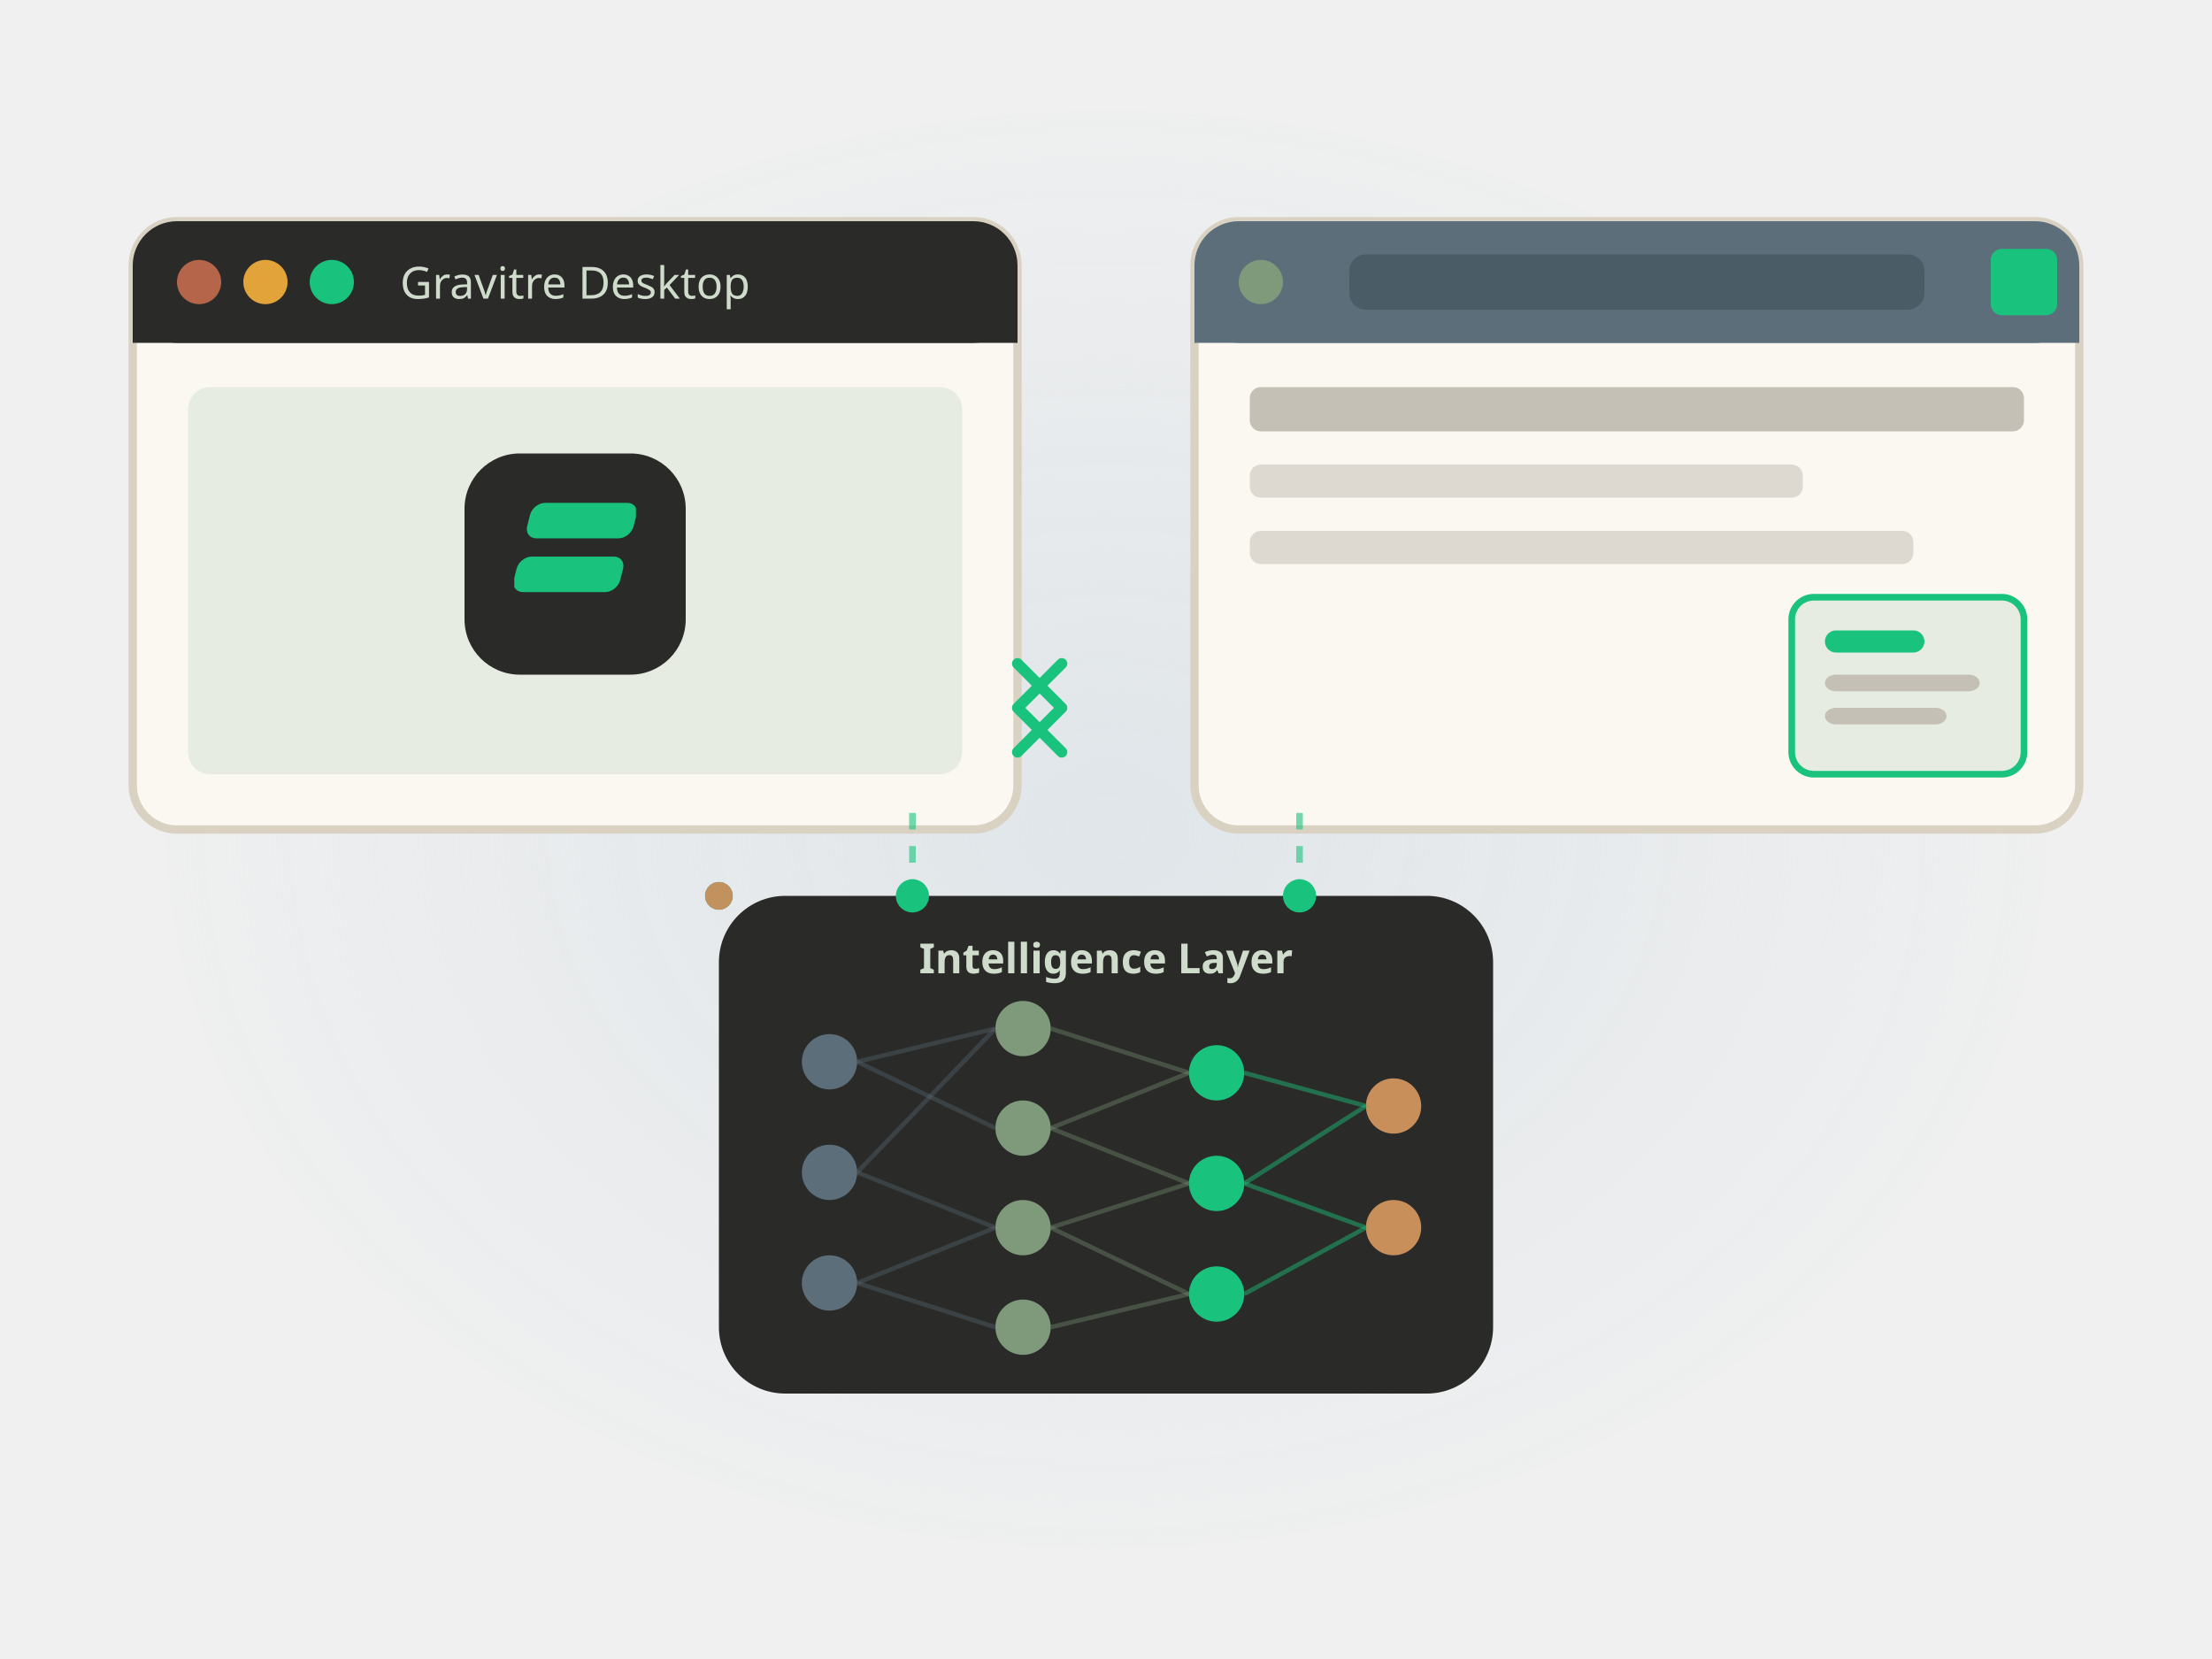
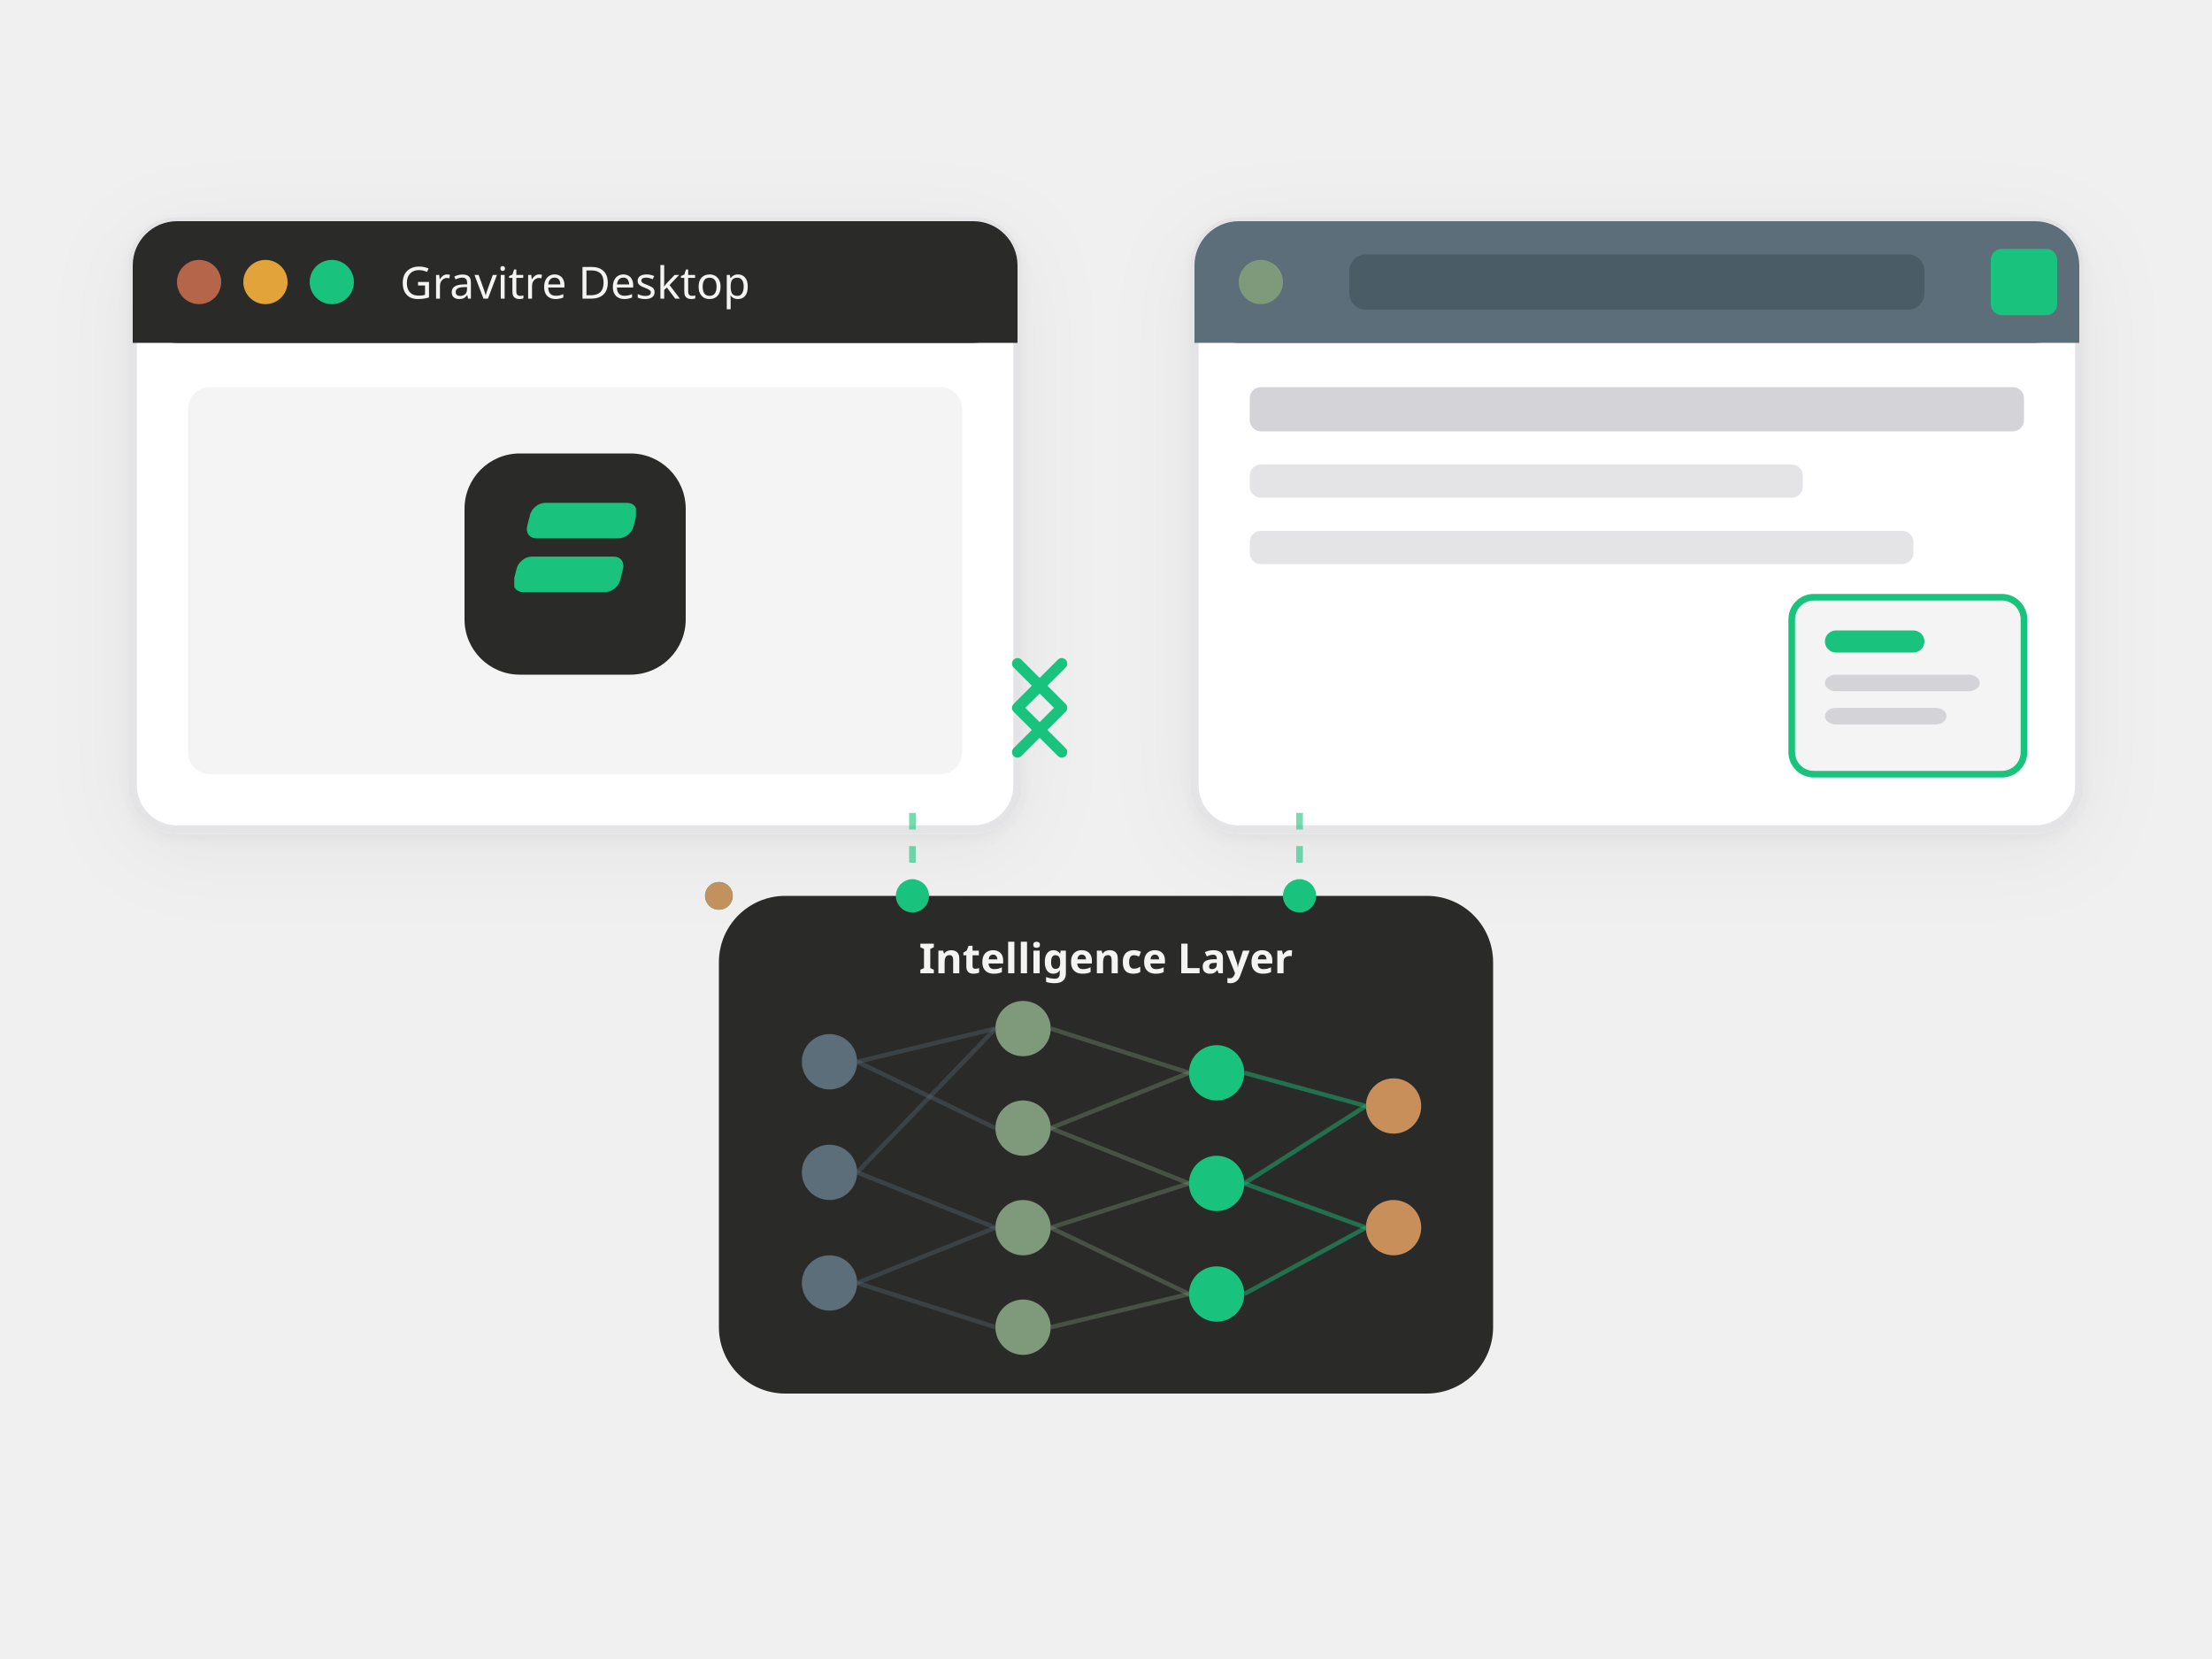
<svg xmlns="http://www.w3.org/2000/svg" viewBox="0 0 400 300" width="400" height="300">
  <style>@keyframes gi-drift-y { 0%,100%{transform:translateY(0)} 50%{transform:translateY(-6px)} }
@keyframes gi-drift-x { 0%,100%{transform:translateX(0)} 50%{transform:translateX(5px)} }
@keyframes gi-pulse-op { 0%,100%{opacity:1} 50%{opacity:0.55} }
@keyframes gi-stamp-in { 0%{transform:scale(1.4);opacity:0} 15%{transform:scale(0.9);opacity:1} 25%{transform:scale(1)} 100%{transform:scale(1)} }
@keyframes gi-slide-right { 0%{transform:translateX(-18px);opacity:0} 20%{transform:translateX(0);opacity:1} 80%{transform:translateX(0);opacity:1} 100%{transform:translateX(18px);opacity:0} }
@keyframes gi-travel-line { 0%{stroke-dashoffset:60} 100%{stroke-dashoffset:0} }
@keyframes gi-bob { 0%,100%{transform:translateY(0)} 50%{transform:translateY(-4px)} }
@keyframes gi-fade-cycle { 0%,15%{opacity:0} 25%,75%{opacity:1} 85%,100%{opacity:0} }
@keyframes gi-grow-bar { from{transform:scaleY(0)} to{transform:scaleY(1)} }
@keyframes gi-rise-bar { 0%,100%{transform:scaleY(0.4)} 50%{transform:scaleY(1)} }
@keyframes gi-spin-slow { from{transform:rotate(0deg)} to{transform:rotate(360deg)} }
@keyframes gi-blink { 0%,90%,100%{opacity:1} 95%{opacity:0} }


[style*="gi-stamp-in"],[style*="gi-grow-bar"],[style*="gi-rise-bar"]{transform-box:fill-box;transform-origin:center}
[style*="gi-grow-bar"],[style*="gi-rise-bar"]{transform-origin:center bottom}
@media (prefers-reduced-motion: reduce){*{animation:none!important}}
+ rect[fill="#FFFFFF"][stroke]{filter:drop-shadow(0 1px 1px rgba(0,0,0,0.04)) drop-shadow(0 3px 8px rgba(0,0,0,0.05))}
</style>
  <defs>
    <filter id="grain7">
      <feTurbulence type="fractalNoise" baseFrequency="0.65" numOctaves="3" stitchTiles="stitch" />
      <feColorMatrix type="saturate" values="0" />
      <feBlend in="SourceGraphic" mode="overlay" />
      <feComposite in2="SourceGraphic" operator="in" />
    </filter>
    <radialGradient id="b7a" cx="50%" cy="50%" r="55%">
      <stop offset="0%" stop-color="#DCE3E8" stop-opacity="0.8" />
      <stop offset="100%" stop-color="#DCE3E8" stop-opacity="0" />
    </radialGradient>
    <pattern id="d7" width="14" height="14" patternUnits="userSpaceOnUse">
      <circle cx="7" cy="7" r="0.7" fill="#2A2B28" opacity="0.13" />
    </pattern>
  </defs>
-   <ellipse cx="200" cy="150" rx="170" ry="130" fill="url(#b7a)" />
  <g transform="translate(24,40)">
    <g style="animation:gi-bob 10s ease-in-out infinite 0s">
-       <rect x="0" y="0" width="160" height="110" rx="8" fill="#FBF8F2" stroke="#D9D1C2" stroke-width="1.5" />
+       <rect x="0" y="0" width="160" height="110" rx="8" fill="#FFFFFF" stroke="#E4E4E7" stroke-width="1.5" />
      <rect x="0" y="0" width="160" height="22" rx="8" fill="#2A2B28" />
      <rect x="0" y="14" width="160" height="8" fill="#2A2B28" />
      <circle cx="12" cy="11" r="4" fill="#B5654A" />
      <circle cx="24" cy="11" r="4" fill="#E2A33A" />
      <circle cx="36" cy="11" r="4" fill="#19C37D" />
-       <text x="80" y="14" font-family="DM Sans,system-ui" font-size="8" fill="#CFDCCB" text-anchor="middle">Gravitre Desktop</text>
-       <rect x="10" y="30" width="140" height="70" rx="4" fill="#E7ECE3" />
+       <text x="80" y="14" font-family="DM Sans,system-ui" font-size="8" fill="#F4F4F5" text-anchor="middle">Gravitre Desktop</text>
+       <rect x="10" y="30" width="140" height="70" rx="4" fill="#F4F4F5" />
      <rect x="60" y="42" width="40" height="40" rx="10" fill="#2A2B28" />
      <g>
        <svg x="69.0" y="48.0" width="22" height="22" viewBox="0 0 24 24" fill="#19C37D">
          <g transform="translate(12 12) skewX(-14) translate(-12 -12)">
            <rect x="1.5" y="3.2" width="21" height="7" rx="2.4" />
            <rect x="1.5" y="13.8" width="21" height="7" rx="2.4" />
          </g>
        </svg>
      </g>
    </g>
  </g>
  <g transform="translate(216,40)">
    <g style="animation:gi-bob 9s ease-in-out infinite 0.8s">
-       <rect x="0" y="0" width="160" height="110" rx="8" fill="#FBF8F2" stroke="#D9D1C2" stroke-width="1.5" />
+       <rect x="0" y="0" width="160" height="110" rx="8" fill="#FFFFFF" stroke="#E4E4E7" stroke-width="1.5" />
      <rect x="0" y="0" width="160" height="22" rx="8" fill="#5B6E7A" />
      <rect x="0" y="14" width="160" height="8" fill="#5B6E7A" />
      <rect x="28" y="6" width="104" height="10" rx="3" fill="#4A5C66" />
      <circle cx="12" cy="11" r="4" fill="#7E9A7B" />
      <rect x="144" y="5" width="12" height="12" rx="2" fill="#19C37D" style="animation:gi-pulse-op 2s ease-in-out infinite" />
-       <rect x="10" y="30" width="140" height="8" rx="2" fill="#C4C0B5" />
-       <rect x="10" y="44" width="100" height="6" rx="2" fill="#DDD9D0" />
-       <rect x="10" y="56" width="120" height="6" rx="2" fill="#DDD9D0" />
-       <rect x="108" y="68" width="42" height="32" rx="4" fill="#E7ECE3" stroke="#19C37D" stroke-width="1.2" />
+       <rect x="10" y="30" width="140" height="8" rx="2" fill="#D4D4D8" />
+       <rect x="10" y="44" width="100" height="6" rx="2" fill="#E4E4E7" />
+       <rect x="10" y="56" width="120" height="6" rx="2" fill="#E4E4E7" />
+       <rect x="108" y="68" width="42" height="32" rx="4" fill="#F4F4F5" stroke="#19C37D" stroke-width="1.2" />
      <rect x="114" y="74" width="18" height="4" rx="2" fill="#19C37D" />
-       <rect x="114" y="82" width="28" height="3" rx="2" fill="#C4C0B5" />
-       <rect x="114" y="88" width="22" height="3" rx="2" fill="#C4C0B5" />
+       <rect x="114" y="82" width="28" height="3" rx="2" fill="#D4D4D8" />
+       <rect x="114" y="88" width="22" height="3" rx="2" fill="#D4D4D8" />
    </g>
  </g>
  <g transform="translate(176,120)">
    <path d="M8,0 L16,8 M16,8 L8,16" stroke="#19C37D" stroke-width="2" fill="none" stroke-linecap="round" style="animation:gi-pulse-op 2.5s ease-in-out infinite 0s" />
    <path d="M16,0 L8,8 M8,8 L16,16" stroke="#19C37D" stroke-width="2" fill="none" stroke-linecap="round" style="animation:gi-pulse-op 2.5s ease-in-out infinite 0.5s" />
  </g>
  <g transform="translate(130,162)">
    <g style="animation:gi-bob 11s ease-in-out infinite 1s">
      <rect x="0" y="0" width="140" height="90" rx="12" fill="#2A2B28" />
-       <text x="70" y="14" font-family="DM Sans,system-ui" font-size="7.5" fill="#CFDCCB" font-weight="600" text-anchor="middle">Intelligence Layer</text>
+       <text x="70" y="14" font-family="DM Sans,system-ui" font-size="7.5" fill="#F4F4F5" font-weight="600" text-anchor="middle">Intelligence Layer</text>
      <circle cx="20" cy="30" r="5" fill="#5B6E7A" style="animation:gi-pulse-op 3s ease-in-out infinite 0s" />
      <circle cx="20" cy="50" r="5" fill="#5B6E7A" style="animation:gi-pulse-op 3s ease-in-out infinite 0.5s" />
      <circle cx="20" cy="70" r="5" fill="#5B6E7A" style="animation:gi-pulse-op 3s ease-in-out infinite 1s" />
      <circle cx="55" cy="24" r="5" fill="#7E9A7B" style="animation:gi-pulse-op 2.5s ease-in-out infinite 0.2s" />
      <circle cx="55" cy="42" r="5" fill="#7E9A7B" style="animation:gi-pulse-op 2.5s ease-in-out infinite 0.7s" />
      <circle cx="55" cy="60" r="5" fill="#7E9A7B" style="animation:gi-pulse-op 2.5s ease-in-out infinite 1.2s" />
      <circle cx="55" cy="78" r="5" fill="#7E9A7B" style="animation:gi-pulse-op 2.5s ease-in-out infinite 1.7s" />
      <circle cx="90" cy="32" r="5" fill="#19C37D" style="animation:gi-pulse-op 2s ease-in-out infinite 0.4s" />
      <circle cx="90" cy="52" r="5" fill="#19C37D" style="animation:gi-pulse-op 2s ease-in-out infinite 0.9s" />
      <circle cx="90" cy="72" r="5" fill="#19C37D" style="animation:gi-pulse-op 2s ease-in-out infinite 1.4s" />
      <circle cx="122" cy="38" r="5" fill="#C98F5B" style="animation:gi-pulse-op 3s ease-in-out infinite 0.6s" />
      <circle cx="122" cy="60" r="5" fill="#C98F5B" style="animation:gi-pulse-op 3s ease-in-out infinite 1.1s" />
      <line x1="25" y1="30" x2="50" y2="24" stroke="#5B6E7A" stroke-width="0.8" opacity="0.35" />
      <line x1="25" y1="30" x2="50" y2="42" stroke="#5B6E7A" stroke-width="0.8" opacity="0.35" />
      <line x1="25" y1="50" x2="50" y2="24" stroke="#5B6E7A" stroke-width="0.8" opacity="0.35" />
      <line x1="25" y1="50" x2="50" y2="60" stroke="#5B6E7A" stroke-width="0.8" opacity="0.35" />
      <line x1="25" y1="70" x2="50" y2="60" stroke="#5B6E7A" stroke-width="0.8" opacity="0.35" />
      <line x1="25" y1="70" x2="50" y2="78" stroke="#5B6E7A" stroke-width="0.8" opacity="0.35" />
      <line x1="60" y1="24" x2="85" y2="32" stroke="#7E9A7B" stroke-width="0.8" opacity="0.35" />
      <line x1="60" y1="42" x2="85" y2="32" stroke="#7E9A7B" stroke-width="0.8" opacity="0.35" />
      <line x1="60" y1="42" x2="85" y2="52" stroke="#7E9A7B" stroke-width="0.8" opacity="0.35" />
      <line x1="60" y1="60" x2="85" y2="52" stroke="#7E9A7B" stroke-width="0.8" opacity="0.35" />
      <line x1="60" y1="60" x2="85" y2="72" stroke="#7E9A7B" stroke-width="0.8" opacity="0.35" />
      <line x1="60" y1="78" x2="85" y2="72" stroke="#7E9A7B" stroke-width="0.8" opacity="0.35" />
      <line x1="95" y1="32" x2="117" y2="38" stroke="#19C37D" stroke-width="0.8" opacity="0.45" />
      <line x1="95" y1="52" x2="117" y2="38" stroke="#19C37D" stroke-width="0.8" opacity="0.45" />
      <line x1="95" y1="52" x2="117" y2="60" stroke="#19C37D" stroke-width="0.8" opacity="0.45" />
      <line x1="95" y1="72" x2="117" y2="60" stroke="#19C37D" stroke-width="0.8" opacity="0.45" />
      <circle r="2.5" fill="#19C37D" opacity="0.9">
        <animateMotion dur="2.2s" repeatCount="indefinite" path="M20,50 L55,42 L90,32 L122,38" />
      </circle>
      <circle r="2.5" fill="#7E9A7B" opacity="0.9">
        <animateMotion dur="2.8s" repeatCount="indefinite" begin="0.6s" path="M20,70 L55,78 L90,72 L122,60" />
      </circle>
      <circle r="2.5" fill="#C98F5B" opacity="0.9">
        <animateMotion dur="2.5s" repeatCount="indefinite" begin="1.1s" path="M20,30 L55,24 L90,52 L122,60" />
      </circle>
      <circle cx="35" cy="0" r="3" fill="#19C37D" style="animation:gi-pulse-op 2s ease-in-out infinite 0s" />
      <circle cx="105" cy="0" r="3" fill="#19C37D" style="animation:gi-pulse-op 2s ease-in-out infinite 0.5s" />
      <line x1="35" y1="0" x2="35" y2="-18" stroke="#19C37D" stroke-width="1.2" stroke-dasharray="3,3" opacity="0.6" />
      <line x1="105" y1="0" x2="105" y2="-18" stroke="#19C37D" stroke-width="1.2" stroke-dasharray="3,3" opacity="0.6" />
    </g>
  </g>
</svg>
